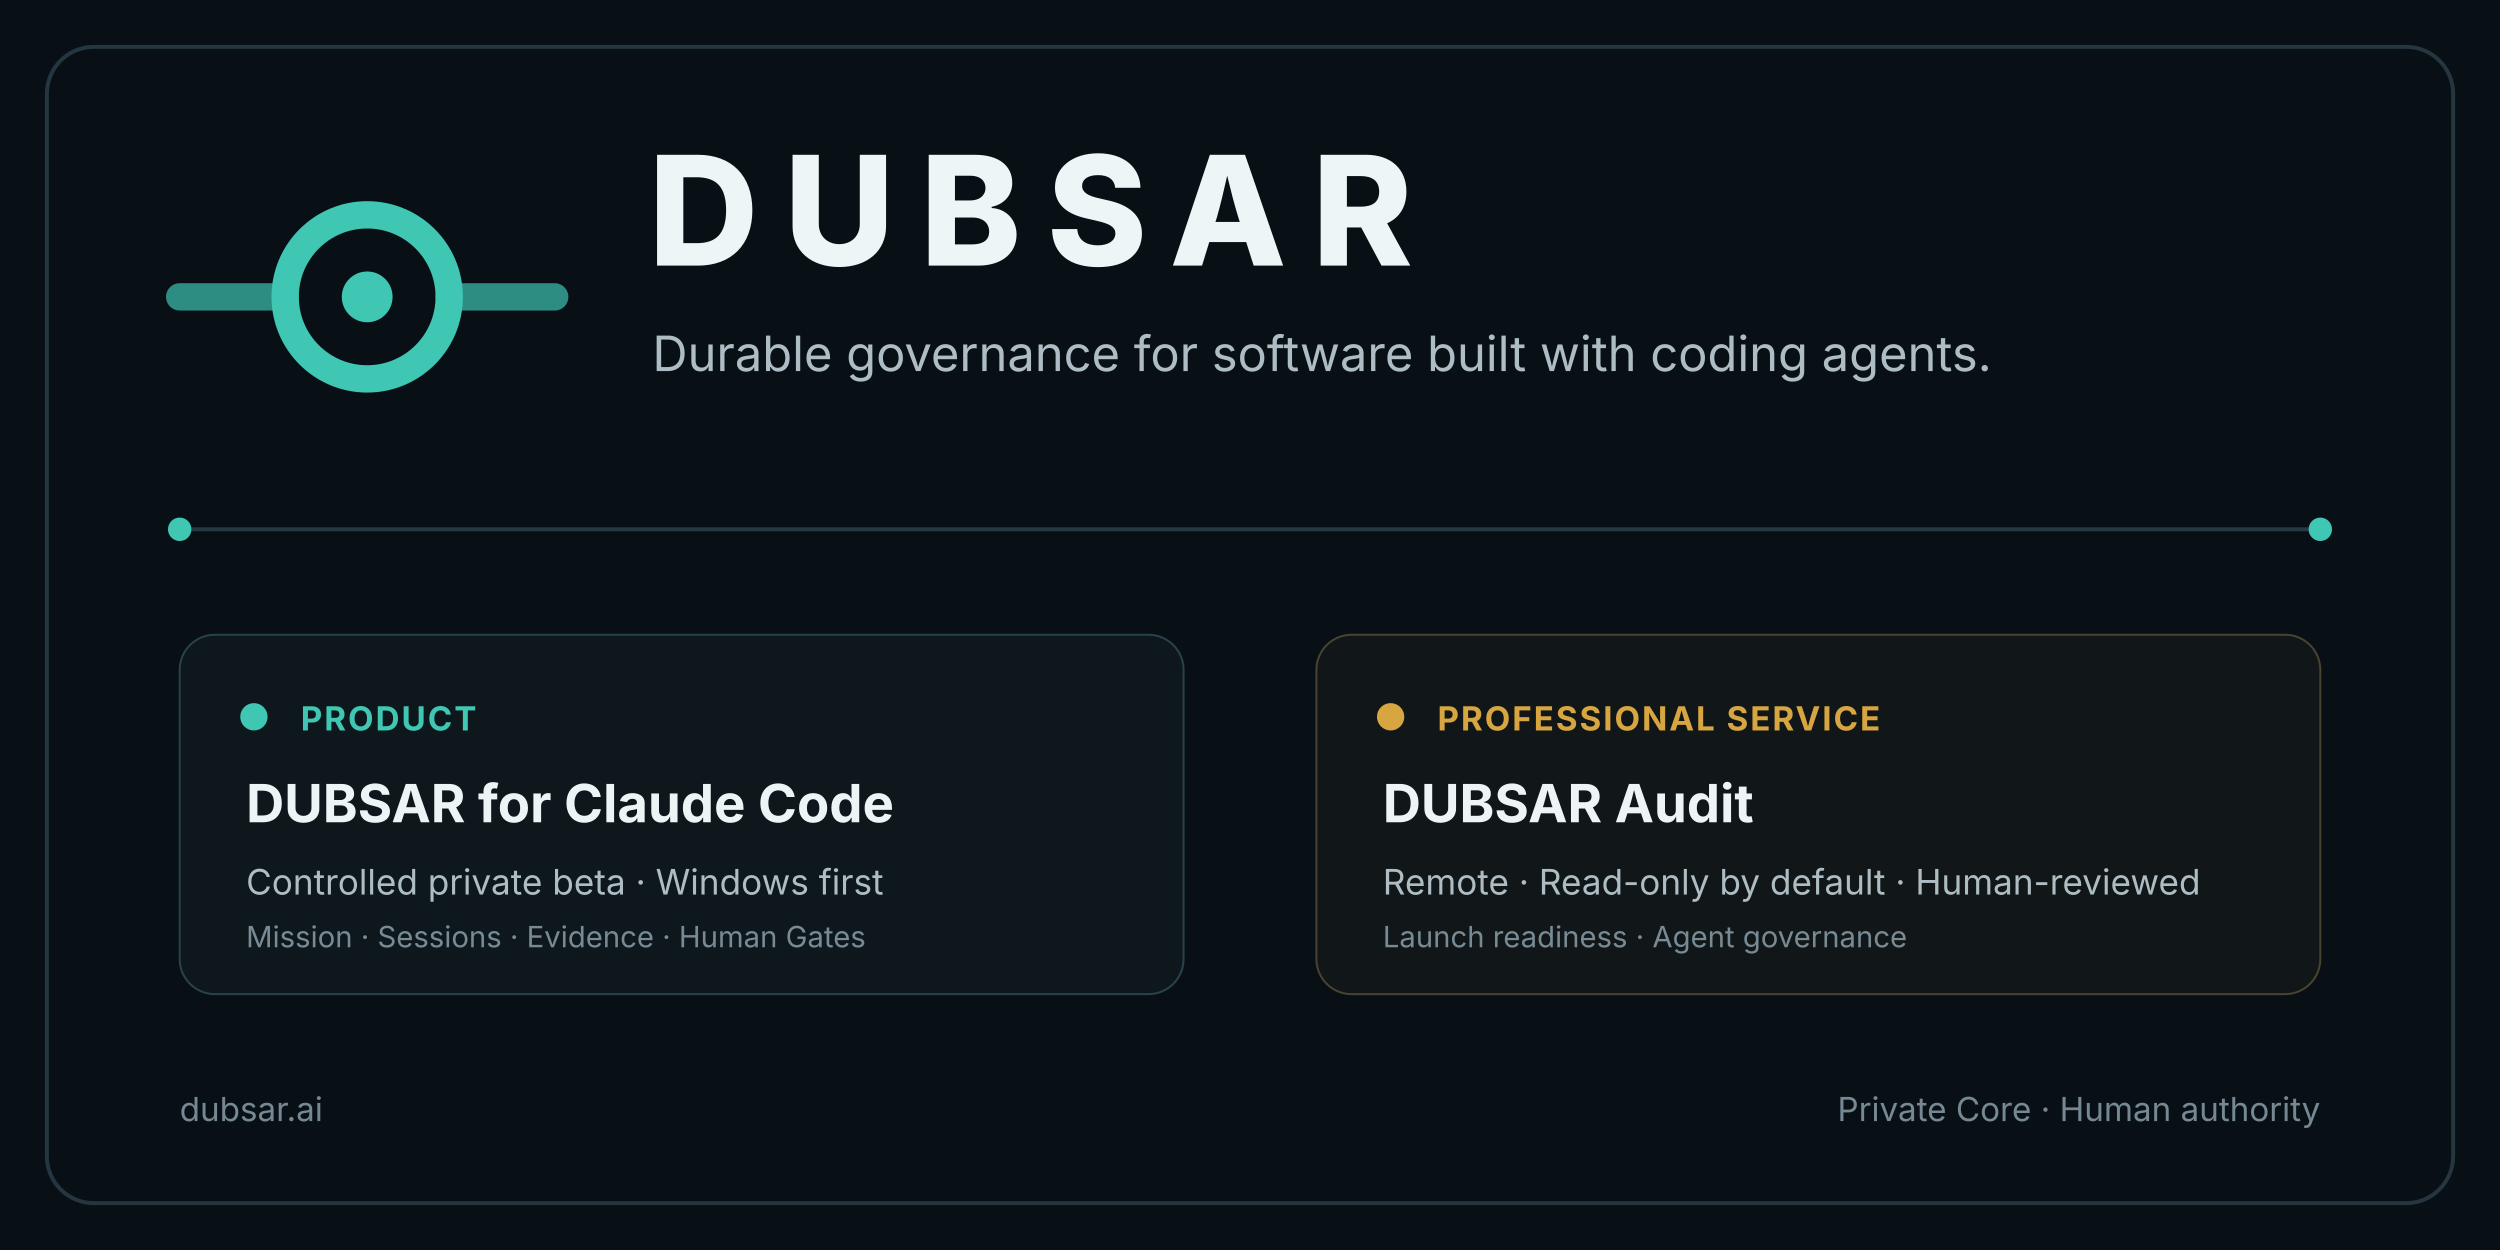
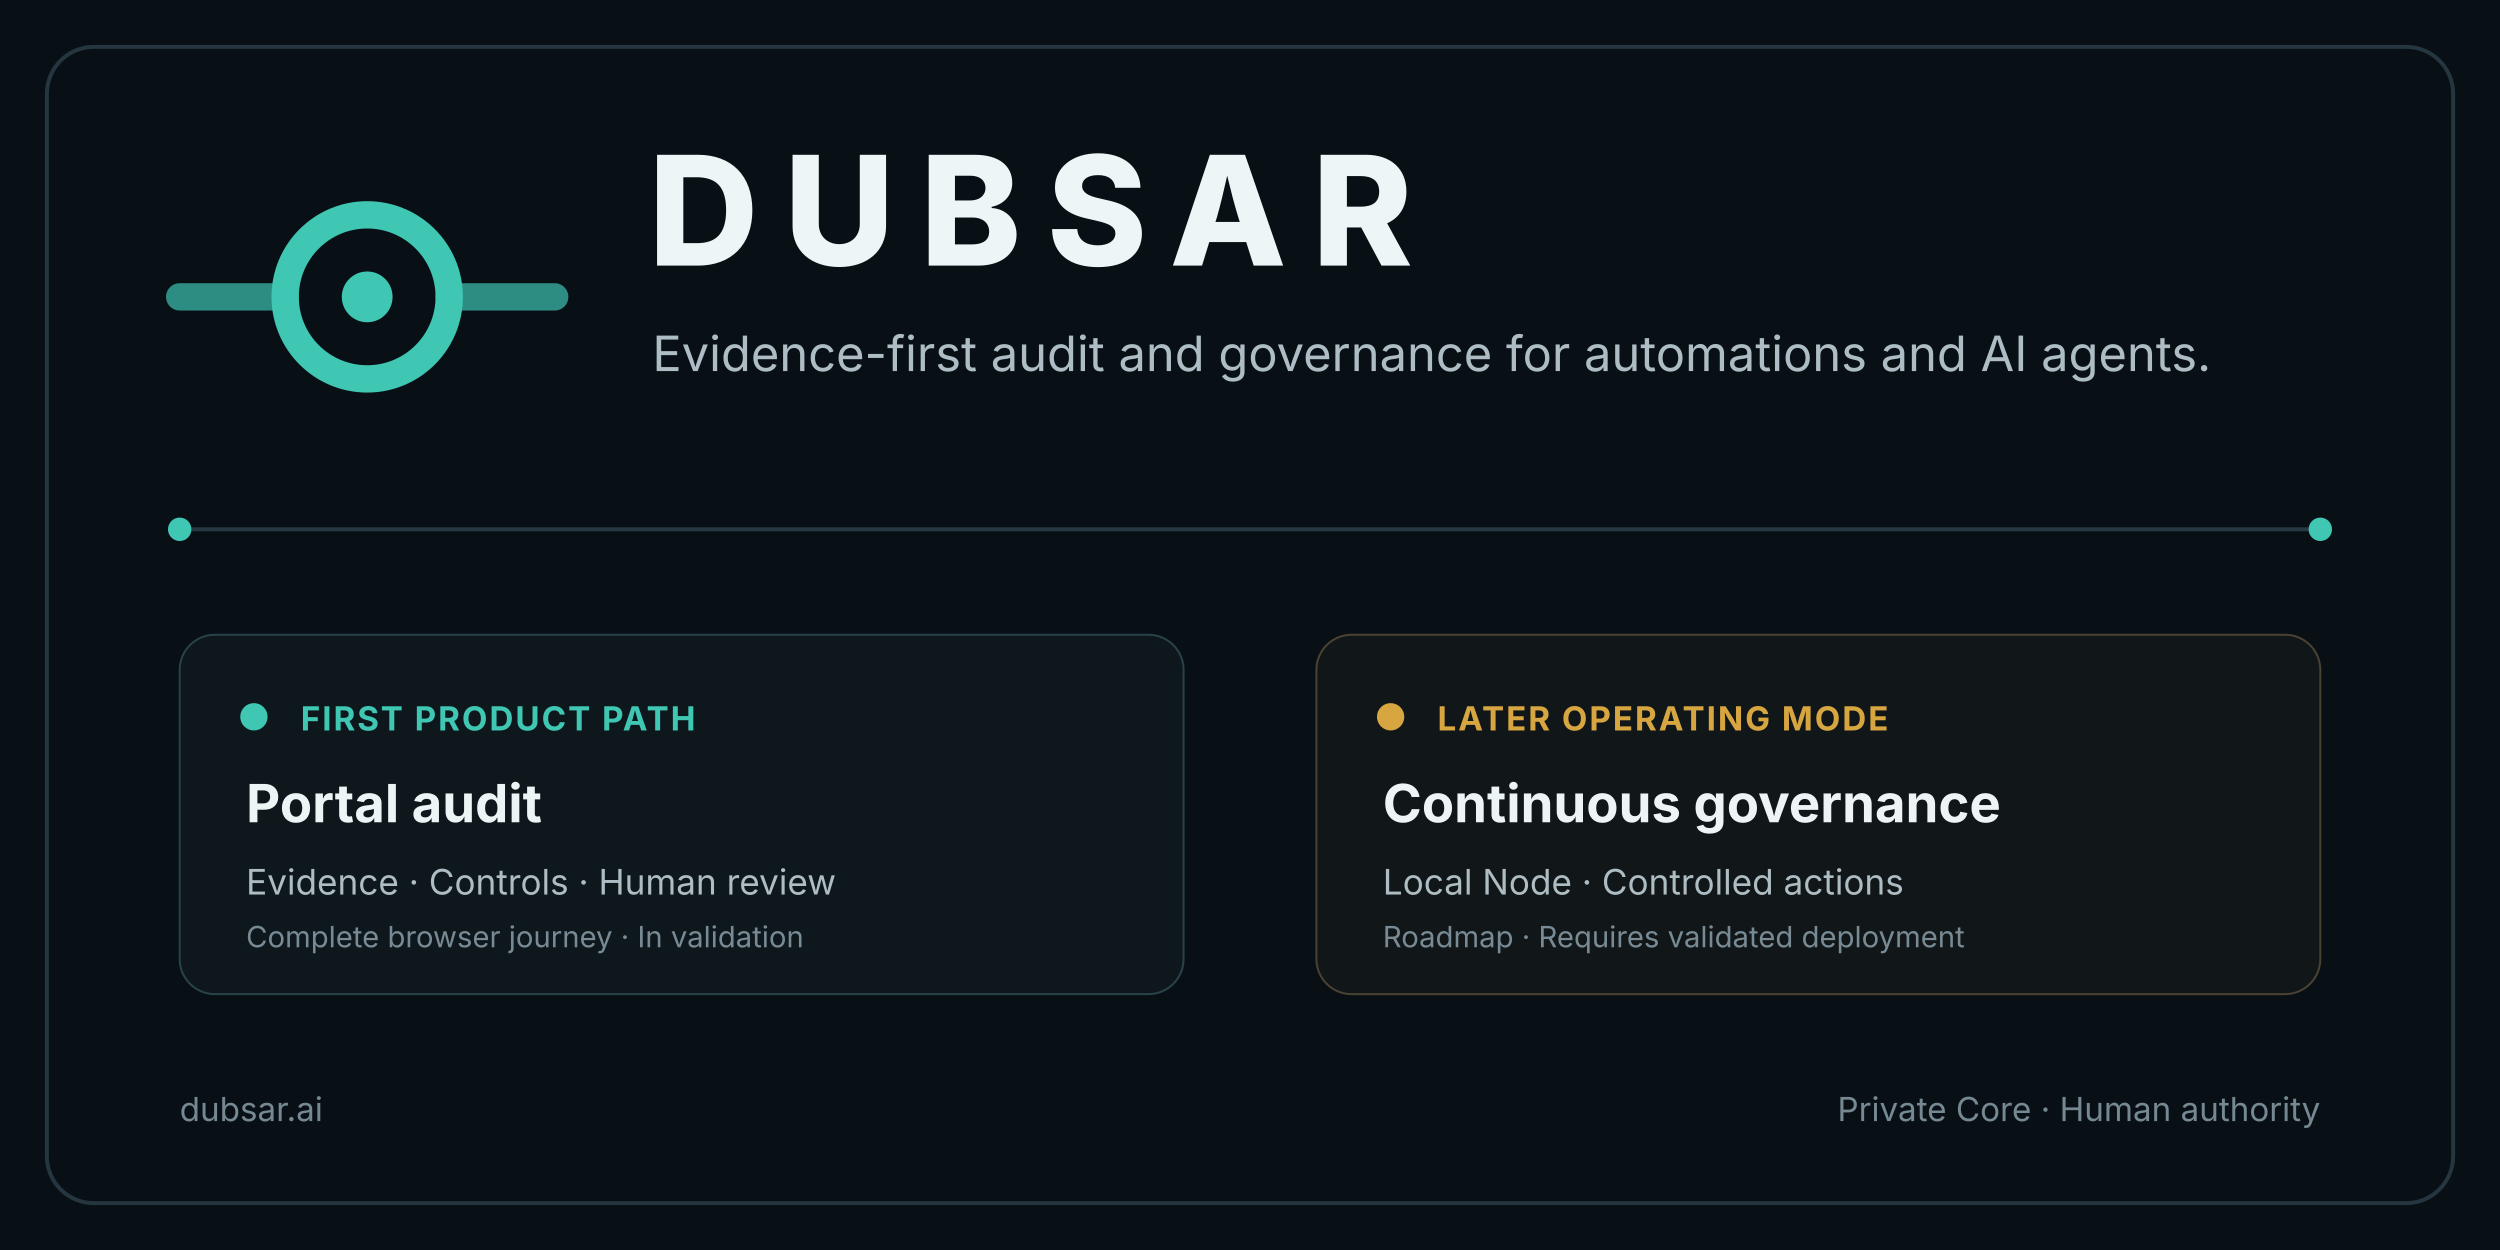
<svg xmlns="http://www.w3.org/2000/svg" viewBox="0 0 1280 640" width="1280" height="640" role="img" aria-labelledby="title desc">
  <style>text{font-family:Inter,ui-sans-serif,system-ui,-apple-system,BlinkMacSystemFont,"Segoe UI",sans-serif}</style>
  <rect width="1280" height="640" fill="#081016" />
  <rect x="24" y="24" width="1232" height="592" rx="24" fill="none" stroke="#253640" stroke-width="2" />
  <g transform="translate(92 86)">
    <path d="M0 66H54" fill="none" stroke="#3fc7b4" stroke-width="14" stroke-linecap="round" opacity=".68" />
    <path d="M138 66H192" fill="none" stroke="#3fc7b4" stroke-width="14" stroke-linecap="round" opacity=".68" />
    <circle cx="96" cy="66" r="42" fill="none" stroke="#3fc7b4" stroke-width="14" />
    <circle cx="96" cy="66" r="13" fill="#3fc7b4" />
  </g>
  <text x="332" y="136" fill="#eef5f6" font-size="78" font-weight="760" letter-spacing="13">DUBSAR</text>
-   <text x="334" y="190" fill="#aebdc4" font-size="25">Durable governance for software built with coding agents.</text>
+   <text x="334" y="190" fill="#aebdc4" font-size="25">Evidence-first audit and governance for automations and AI agents.</text>
  <line x1="92" y1="271" x2="1188" y2="271" stroke="#263943" stroke-width="2" />
  <circle cx="92" cy="271" r="6" fill="#3fc7b4" />
  <circle cx="1188" cy="271" r="6" fill="#3fc7b4" />
  <g transform="translate(92 325)">
    <rect width="514" height="184" rx="18" fill="#0e171c" stroke="#29434a" />
    <circle cx="38" cy="42" r="7" fill="#3fc7b4" />
-     <text x="62" y="49" fill="#3fc7b4" font-size="17" font-weight="750" letter-spacing="1">PRODUCT</text>
-     <text x="34" y="96" fill="#edf4f6" font-size="27" font-weight="700">DUBSAR for Claude Code</text>
-     <text x="34" y="133" fill="#aebdc4" font-size="18">Controlled private beta · Windows first</text>
-     <text x="34" y="160" fill="#788b95" font-size="15">Mission · Sessions · Evidence · Human Gates</text>
+     <text x="62" y="49" fill="#3fc7b4" font-size="17" font-weight="750" letter-spacing="1">FIRST PRODUCT PATH</text>
+     <text x="34" y="96" fill="#edf4f6" font-size="27" font-weight="700">Portal audit</text>
+     <text x="34" y="133" fill="#aebdc4" font-size="18">Evidence · Controls · Human review</text>
+     <text x="34" y="160" fill="#788b95" font-size="15">Complete browser journey · In validation</text>
  </g>
  <g transform="translate(674 325)">
    <rect width="514" height="184" rx="18" fill="#111719" stroke="#4a4332" />
    <circle cx="38" cy="42" r="7" fill="#d7a640" />
-     <text x="62" y="49" fill="#d7a640" font-size="17" font-weight="750" letter-spacing="1">PROFESSIONAL SERVICE</text>
-     <text x="34" y="96" fill="#edf4f6" font-size="27" font-weight="700">DUBSAR Audit</text>
-     <text x="34" y="133" fill="#aebdc4" font-size="18">Remote · Read-only by default · Human-reviewed</text>
-     <text x="34" y="160" fill="#788b95" font-size="15">Launch readiness · Agent governance</text>
+     <text x="62" y="49" fill="#d7a640" font-size="17" font-weight="750" letter-spacing="1">LATER OPERATING MODE</text>
+     <text x="34" y="96" fill="#edf4f6" font-size="27" font-weight="700">Continuous governance</text>
+     <text x="34" y="133" fill="#aebdc4" font-size="18">Local Node · Controlled actions</text>
+     <text x="34" y="160" fill="#788b95" font-size="15">Roadmap · Requires validated deployment</text>
  </g>
  <text x="92" y="574" fill="#768993" font-size="17">dubsar.ai</text>
  <text x="1188" y="574" fill="#768993" font-size="17" text-anchor="end">Private Core · Human authority</text>
</svg>
